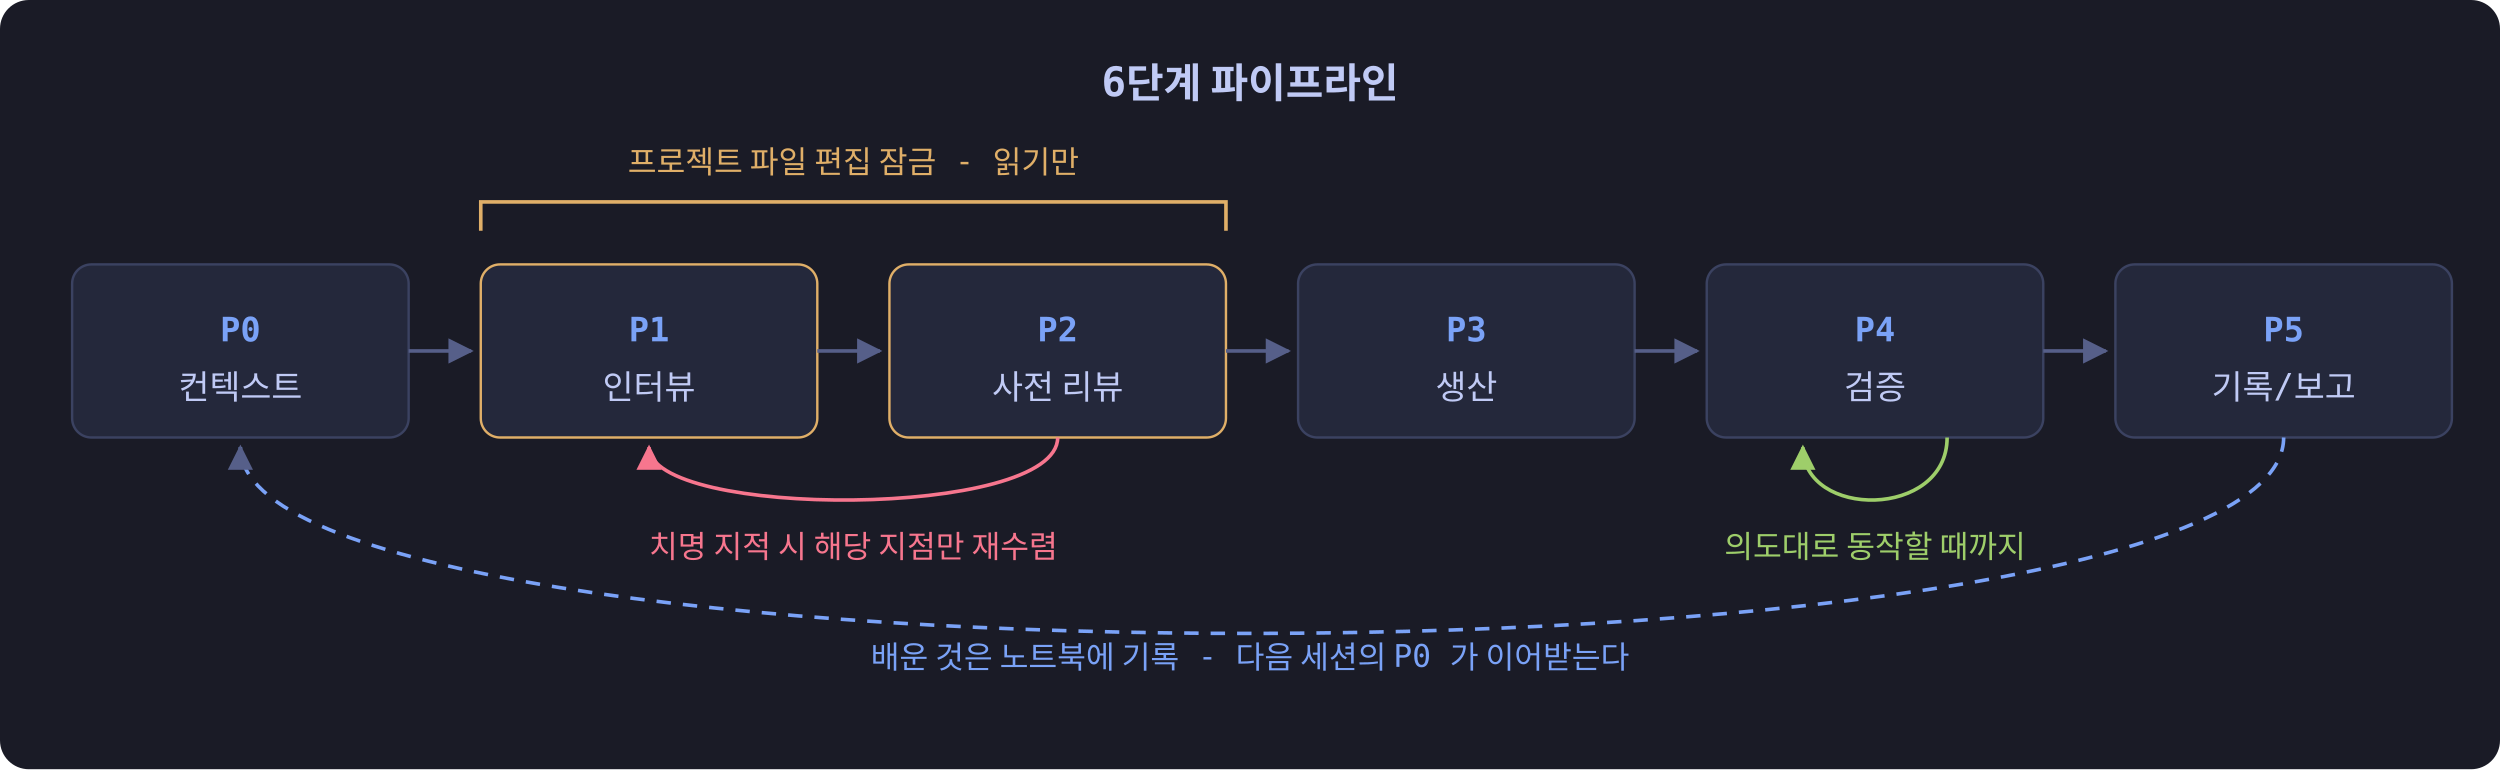
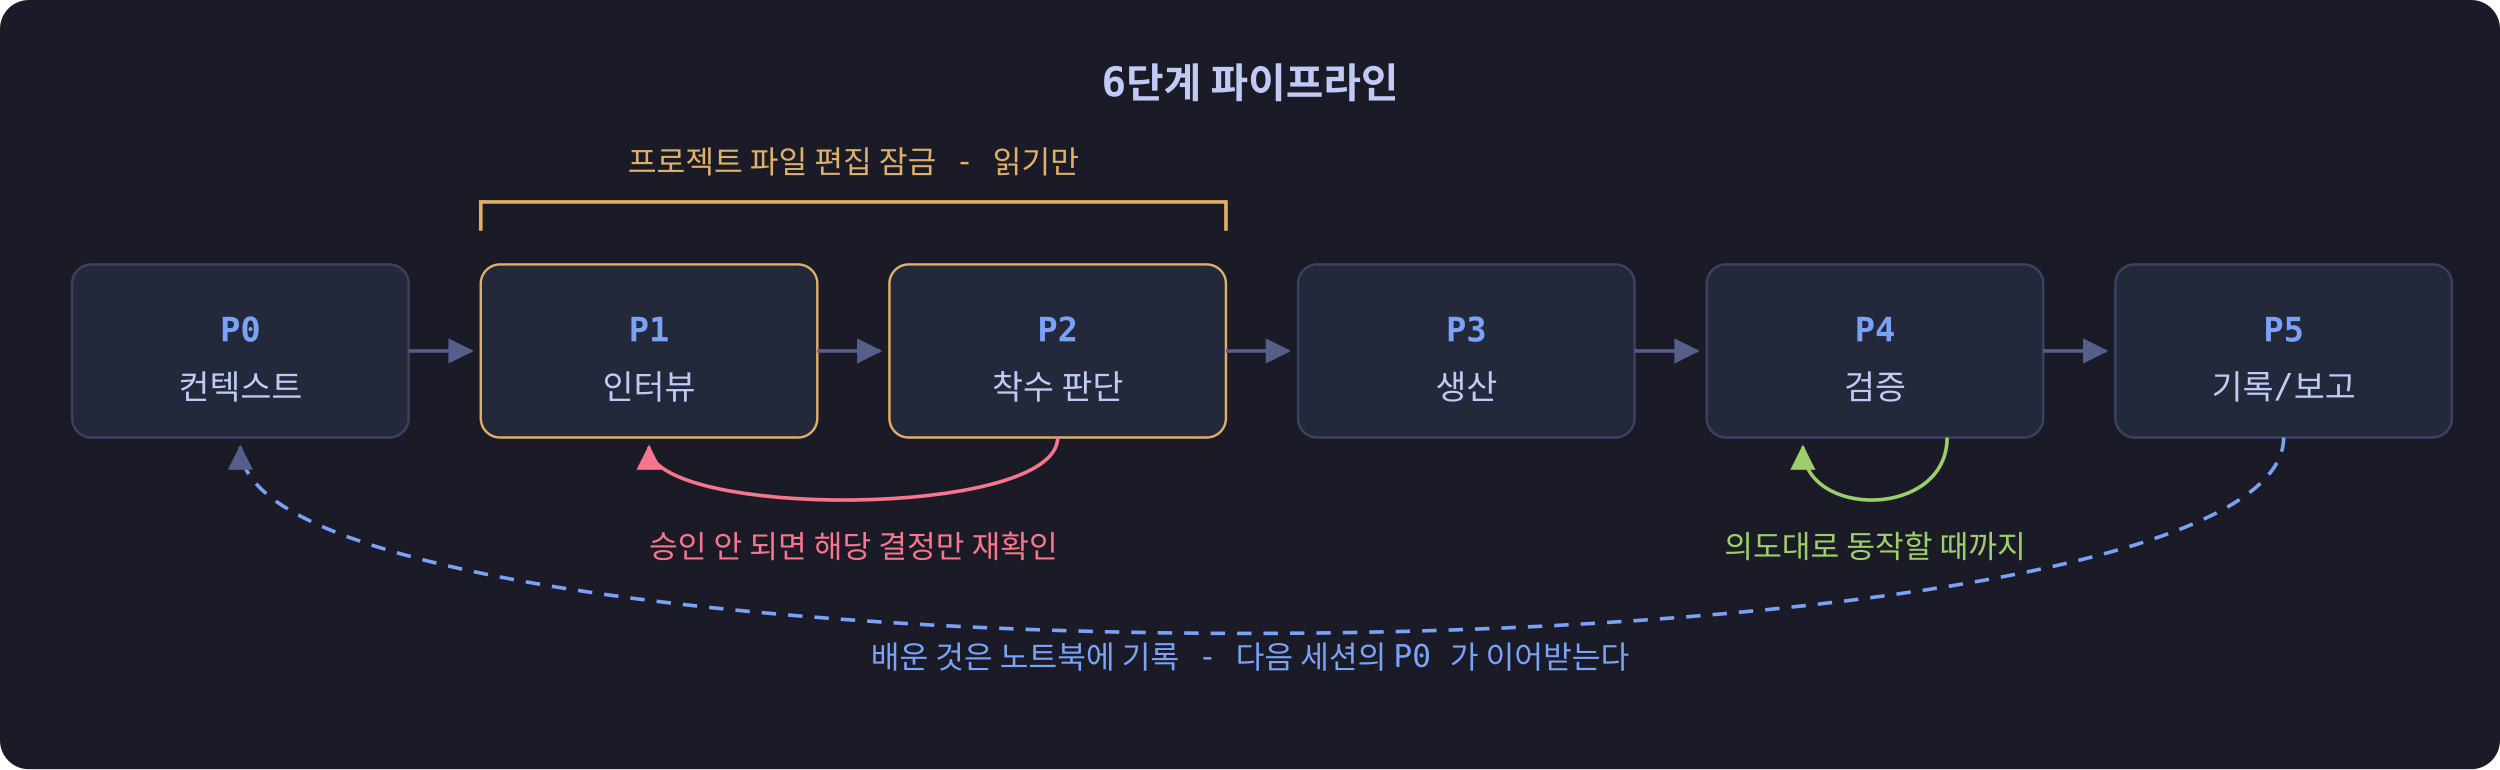
<svg xmlns="http://www.w3.org/2000/svg" viewBox="0 0 1040 320" font-family="'SF Mono','Menlo','Consolas',monospace">
  <defs>
    <marker id="ar" viewBox="0 0 10 10" refX="9" refY="5" markerWidth="7" markerHeight="7" orient="auto-start-reverse">
      <path d="M0,0 L10,5 L0,10 z" fill="#565f89" />
    </marker>
    <marker id="arRed" viewBox="0 0 10 10" refX="9" refY="5" markerWidth="7" markerHeight="7" orient="auto-start-reverse">
      <path d="M0,0 L10,5 L0,10 z" fill="#f7768e" />
    </marker>
    <marker id="arGreen" viewBox="0 0 10 10" refX="9" refY="5" markerWidth="7" markerHeight="7" orient="auto-start-reverse">
      <path d="M0,0 L10,5 L0,10 z" fill="#9ece6a" />
    </marker>
  </defs>
  <rect width="1040" height="320" rx="12" fill="#1a1b26" />
  <text x="520" y="40" text-anchor="middle" fill="#c0caf5" font-size="17" font-weight="bold">6단계 파이프라인</text>
  <path d="M 200 96 L 200 84 L 510 84 L 510 96" fill="none" stroke="#e0af68" stroke-width="1.5" />
  <text x="355" y="72" text-anchor="middle" fill="#e0af68" font-size="13">프로젝트 파일 편집 잠금 - 읽기만</text>
  <g font-size="14">
    <rect x="30" y="110" width="140" height="72" rx="8" fill="#24283b" stroke="#3b4261" />
    <text x="100" y="142" text-anchor="middle" fill="#7aa2f7" font-weight="bold">P0</text>
    <text x="100" y="166" text-anchor="middle" fill="#c0caf5">컨텍스트</text>
    <rect x="200" y="110" width="140" height="72" rx="8" fill="#24283b" stroke="#e0af68" />
    <text x="270" y="142" text-anchor="middle" fill="#7aa2f7" font-weight="bold">P1</text>
    <text x="270" y="166" text-anchor="middle" fill="#c0caf5">인터뷰</text>
    <rect x="370" y="110" width="140" height="72" rx="8" fill="#24283b" stroke="#e0af68" />
    <text x="440" y="142" text-anchor="middle" fill="#7aa2f7" font-weight="bold">P2</text>
-     <text x="440" y="166" text-anchor="middle" fill="#c0caf5">사전 리뷰</text>
+     <text x="440" y="166" text-anchor="middle" fill="#c0caf5">착수 판단</text>
    <rect x="540" y="110" width="140" height="72" rx="8" fill="#24283b" stroke="#3b4261" />
    <text x="610" y="142" text-anchor="middle" fill="#7aa2f7" font-weight="bold">P3</text>
    <text x="610" y="166" text-anchor="middle" fill="#c0caf5">생산</text>
    <rect x="710" y="110" width="140" height="72" rx="8" fill="#24283b" stroke="#3b4261" />
    <text x="780" y="142" text-anchor="middle" fill="#7aa2f7" font-weight="bold">P4</text>
    <text x="780" y="166" text-anchor="middle" fill="#c0caf5">검증</text>
    <rect x="880" y="110" width="140" height="72" rx="8" fill="#24283b" stroke="#3b4261" />
    <text x="950" y="142" text-anchor="middle" fill="#7aa2f7" font-weight="bold">P5</text>
    <text x="950" y="166" text-anchor="middle" fill="#c0caf5">기록/보고</text>
  </g>
  <g stroke="#565f89" stroke-width="1.5">
    <line x1="170" y1="146" x2="196" y2="146" marker-end="url(#ar)" />
    <line x1="340" y1="146" x2="366" y2="146" marker-end="url(#ar)" />
    <line x1="510" y1="146" x2="536" y2="146" marker-end="url(#ar)" />
    <line x1="680" y1="146" x2="706" y2="146" marker-end="url(#ar)" />
    <line x1="850" y1="146" x2="876" y2="146" marker-end="url(#ar)" />
  </g>
  <path d="M 440 182 C 440 216, 270 216, 270 186" fill="none" stroke="#f7768e" stroke-width="1.5" marker-end="url(#arRed)" />
-   <text x="355" y="232" text-anchor="middle" fill="#f7768e" font-size="13">치명 지적 시 해당 지점만 재수렴</text>
+   <text x="355" y="232" text-anchor="middle" fill="#f7768e" font-size="13">승인 안 되면 해당 결정만 재확인</text>
  <path d="M 810 182 C 810 216, 750 216, 750 186" fill="none" stroke="#9ece6a" stroke-width="1.5" marker-end="url(#arGreen)" />
  <text x="780" y="232" text-anchor="middle" fill="#9ece6a" font-size="13">의도대로 동작할 때까지</text>
  <path d="M 950 182 C 950 290, 100 290, 100 186" fill="none" stroke="#7aa2f7" stroke-width="1.5" stroke-dasharray="6 5" marker-end="url(#ar)" />
  <text x="520" y="278" text-anchor="middle" fill="#7aa2f7" font-size="13">배운 것은 노트북에 기록 - 다음 세션의 P0 가 이어받는다</text>
</svg>
